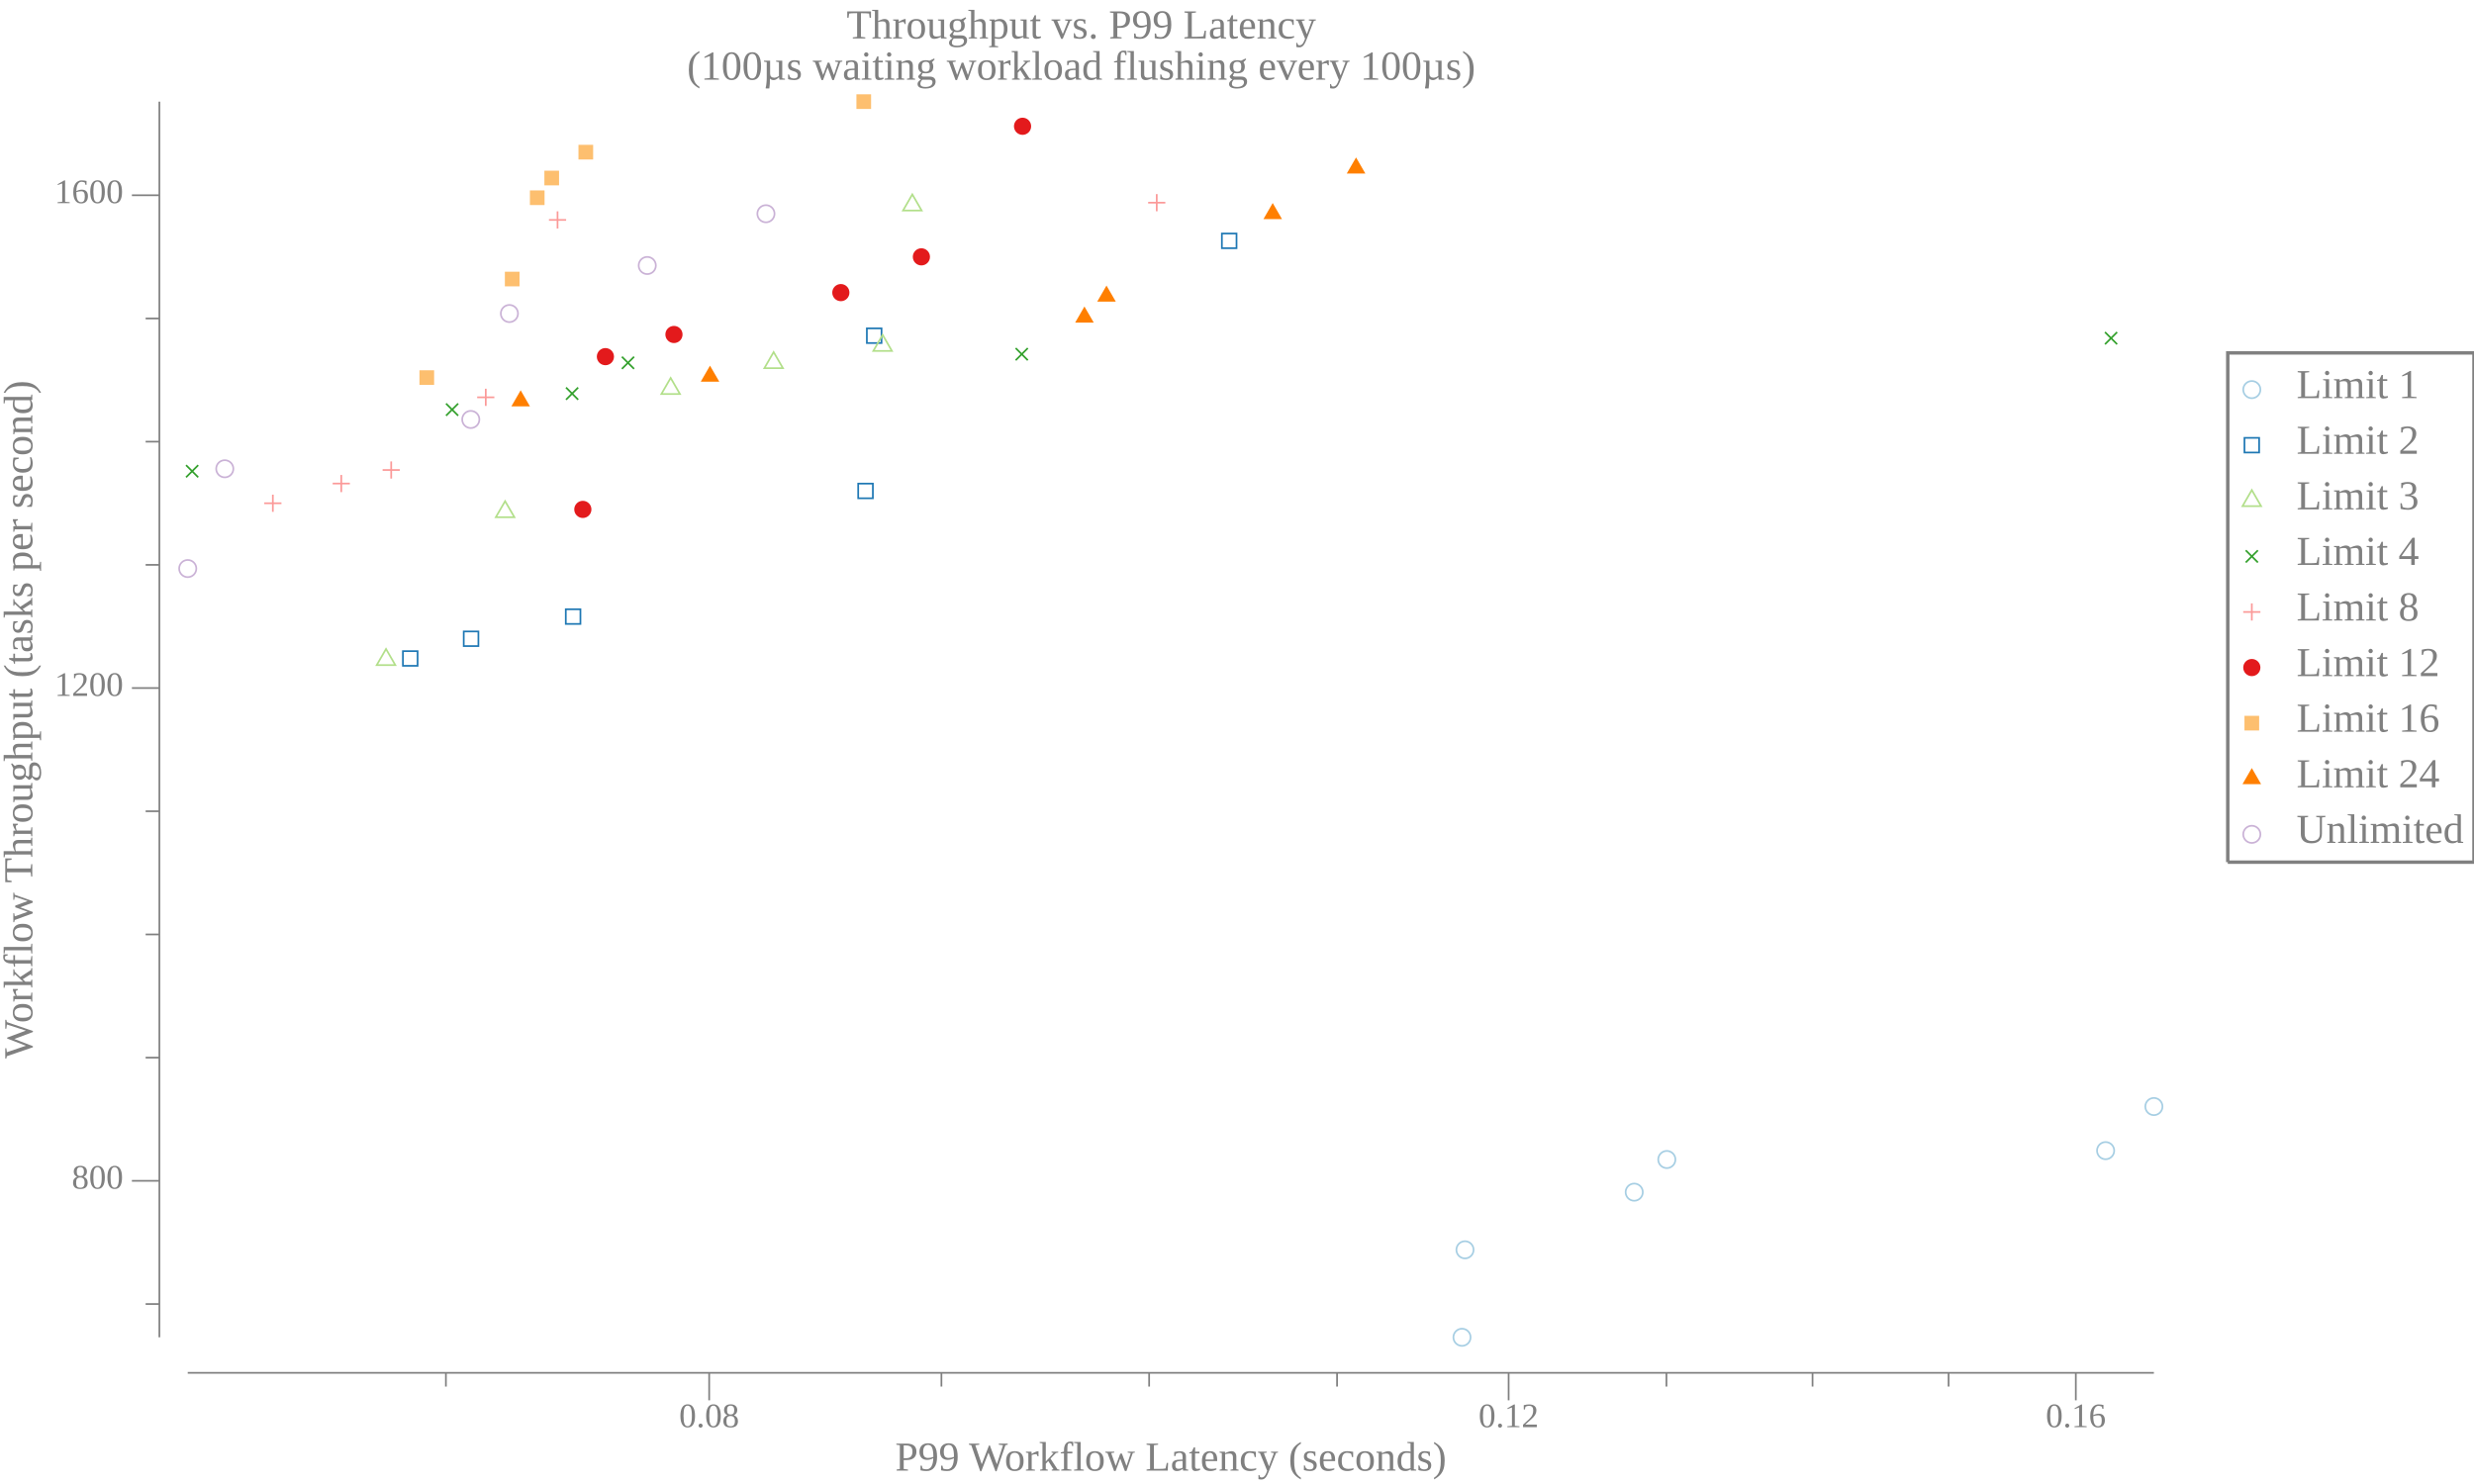
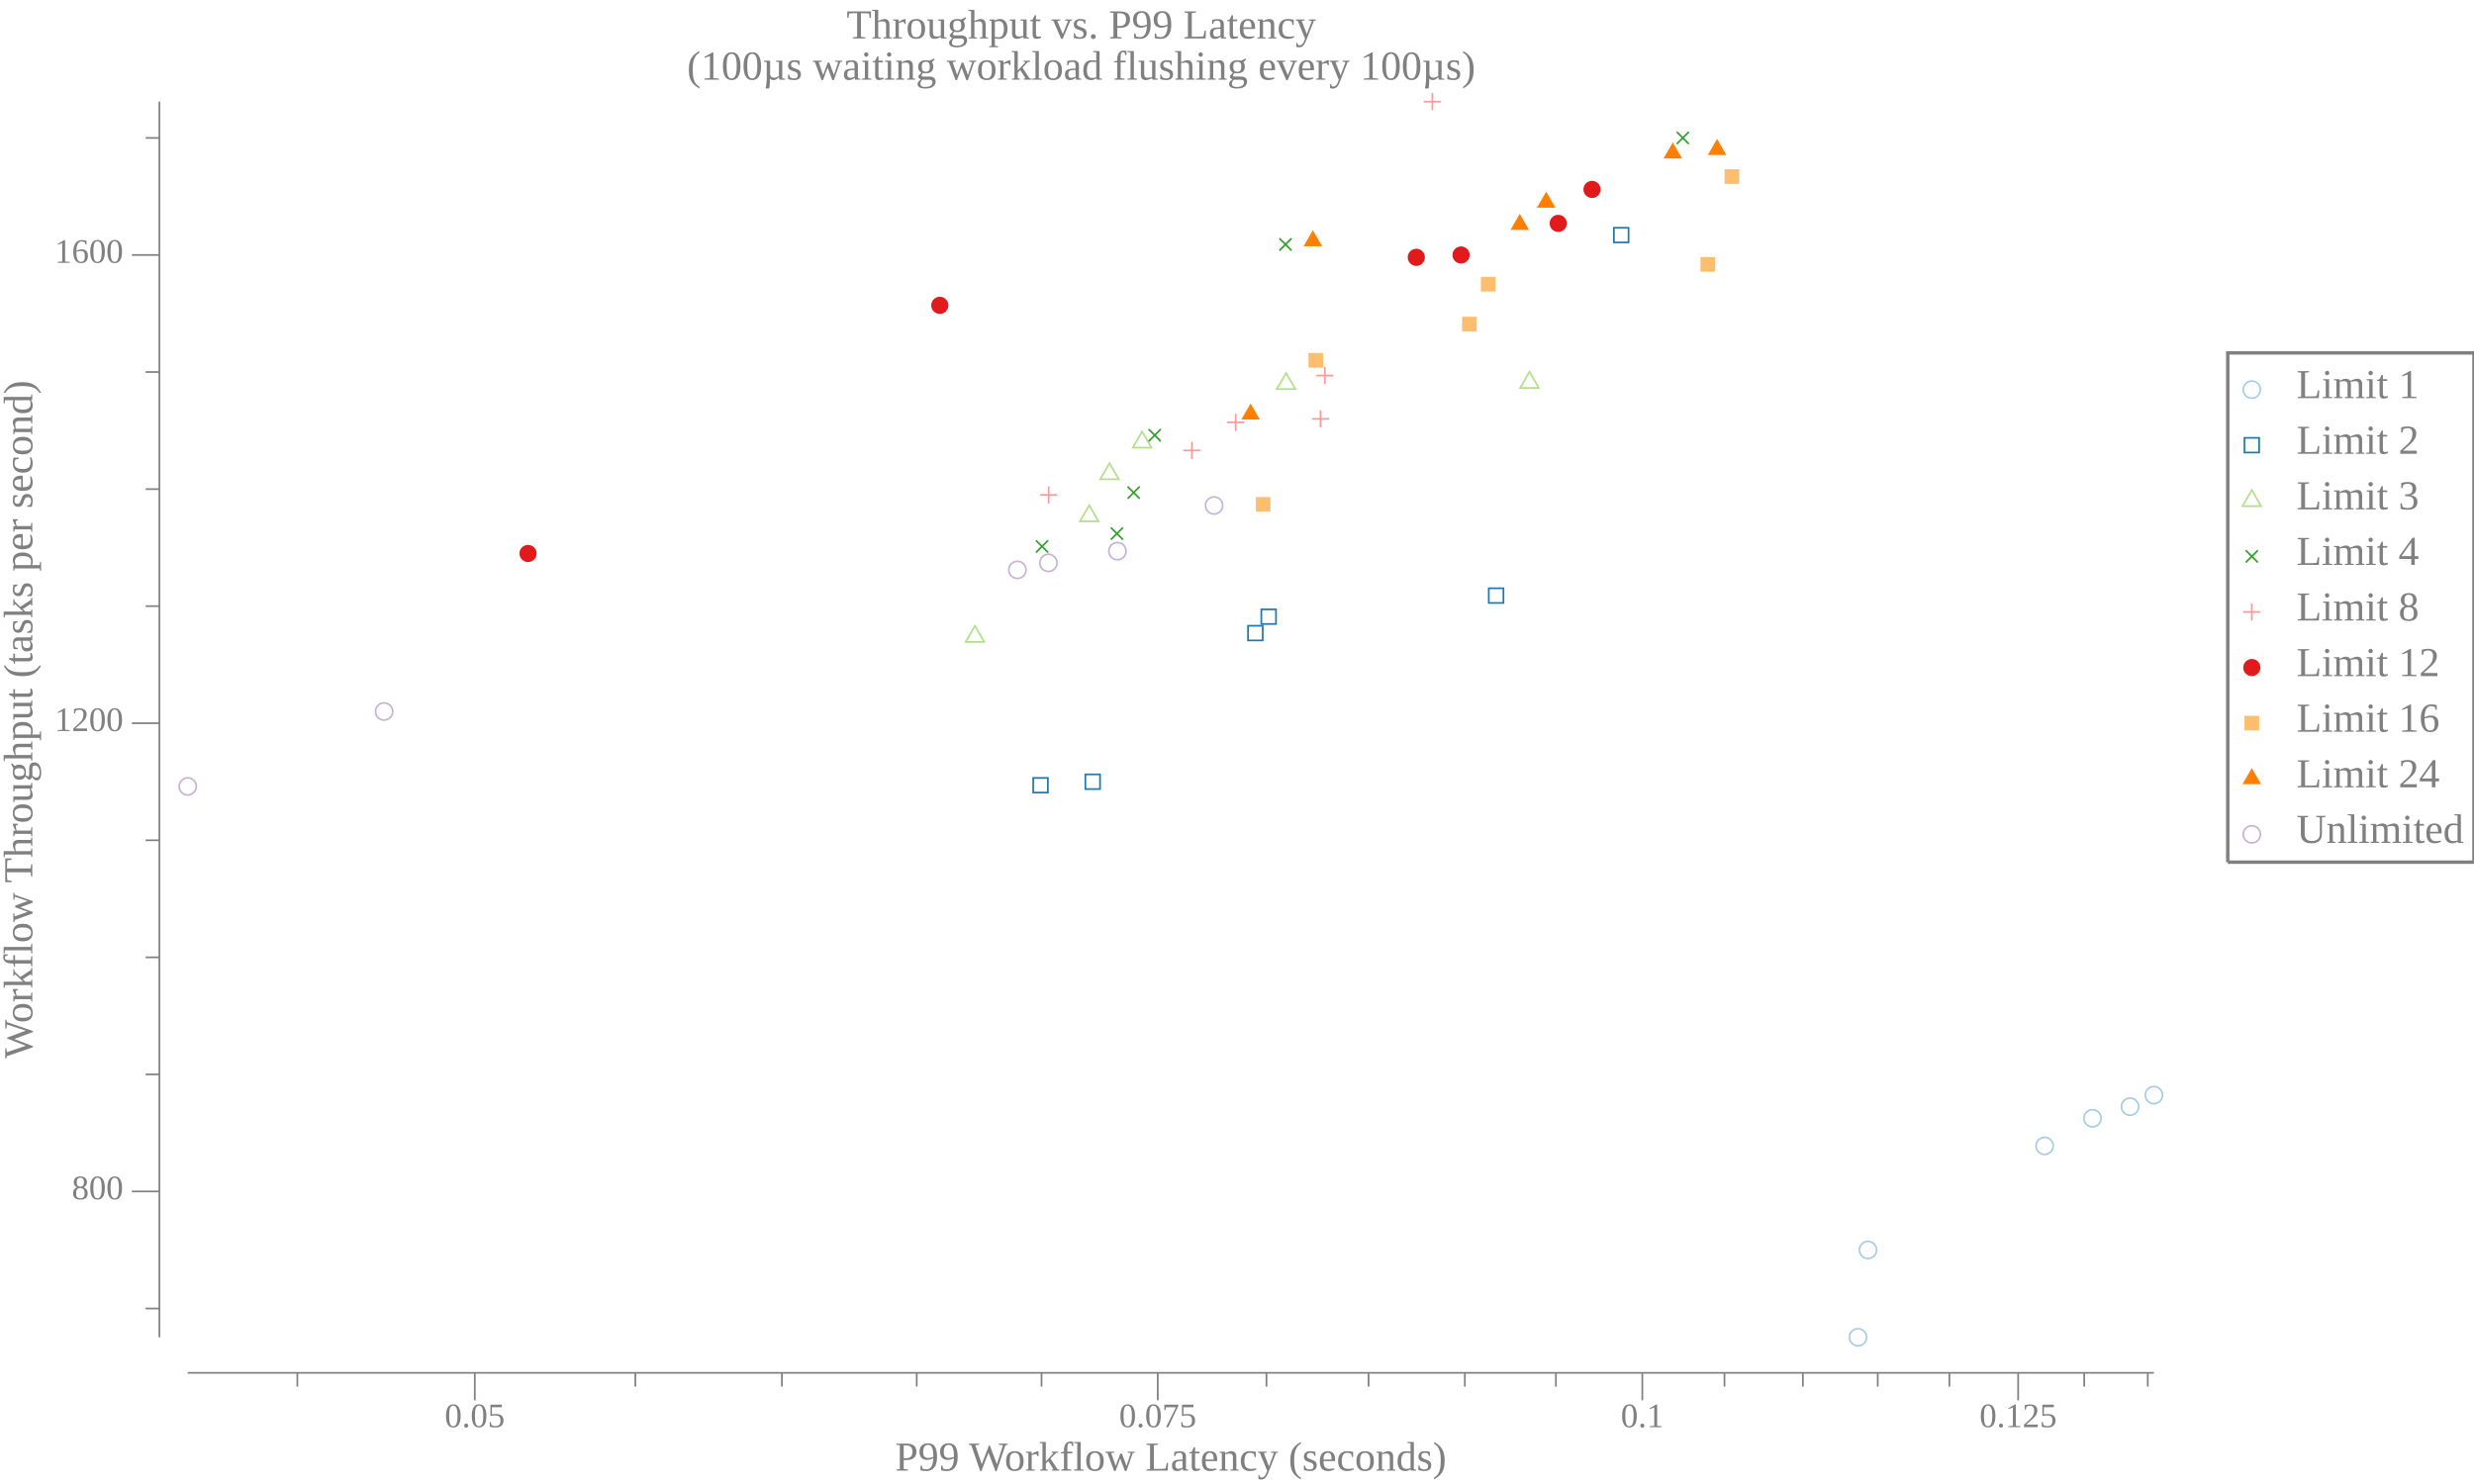
<svg xmlns="http://www.w3.org/2000/svg" width="720pt" height="432pt" viewBox="0 0 720 432">
  <g transform="scale(1, -1) translate(0, -432)">
    <path d="M657.84,318.58A2.5,2.5 0 1 1 652.84,318.58A2.5,2.5 0 1 1 657.84,318.58Z" style="fill:none;stroke:#A6CEE3;stroke-width:0.5" />
    <text x="668.34" y="-316.1" transform="scale(1, -1)" style="font-family:Liberation Serif;font-variant:normal;font-weight:normal;font-style:normal;font-size:12px;fill:#808080">Limit 1</text>
    <path d="M653.2,300.27L657.47,300.27L657.47,304.54L653.2,304.54Z" style="fill:none;stroke:#1F78B4;stroke-width:0.5" />
    <text x="668.34" y="-299.91" transform="scale(1, -1)" style="font-family:Liberation Serif;font-variant:normal;font-weight:normal;font-style:normal;font-size:12px;fill:#808080">Limit 2</text>
    <path d="M655.34,289.34L652.63,284.66L658.04,284.66Z" style="fill:none;stroke:#B2DF8A;stroke-width:0.5" />
    <text x="668.34" y="-283.73" transform="scale(1, -1)" style="font-family:Liberation Serif;font-variant:normal;font-weight:normal;font-style:normal;font-size:12px;fill:#808080">Limit 3</text>
    <path d="M653.57,268.27L657.11,271.8" style="fill:none;stroke:#33A02C;stroke-width:0.5" />
    <path d="M653.57,271.8L657.11,268.27" style="fill:none;stroke:#33A02C;stroke-width:0.5" />
    <text x="668.34" y="-267.55" transform="scale(1, -1)" style="font-family:Liberation Serif;font-variant:normal;font-weight:normal;font-style:normal;font-size:12px;fill:#808080">Limit 4</text>
    <path d="M655.34,256.35L655.34,251.35" style="fill:none;stroke:#FB9A99;stroke-width:0.5" />
    <path d="M652.84,253.85L657.84,253.85" style="fill:none;stroke:#FB9A99;stroke-width:0.5" />
    <text x="668.34" y="-251.36" transform="scale(1, -1)" style="font-family:Liberation Serif;font-variant:normal;font-weight:normal;font-style:normal;font-size:12px;fill:#808080">Limit 8</text>
    <path d="M657.84,237.67A2.5,2.5 0 1 1 652.84,237.67A2.5,2.5 0 1 1 657.84,237.67Z" style="fill:#E31A1C" />
    <text x="668.34" y="-235.18" transform="scale(1, -1)" style="font-family:Liberation Serif;font-variant:normal;font-weight:normal;font-style:normal;font-size:12px;fill:#808080">Limit 12</text>
    <path d="M653.2,219.35L657.47,219.35L657.47,223.62L653.2,223.62Z" style="fill:#FDBF6F" />
    <text x="668.34" y="-219" transform="scale(1, -1)" style="font-family:Liberation Serif;font-variant:normal;font-weight:normal;font-style:normal;font-size:12px;fill:#808080">Limit 16</text>
    <path d="M655.34,208.42L652.63,203.74L658.04,203.74Z" style="fill:#FF7F00" />
    <text x="668.34" y="-202.81" transform="scale(1, -1)" style="font-family:Liberation Serif;font-variant:normal;font-weight:normal;font-style:normal;font-size:12px;fill:#808080">Limit 24</text>
    <path d="M657.84,189.12A2.5,2.5 0 1 1 652.84,189.12A2.5,2.5 0 1 1 657.84,189.12Z" style="fill:none;stroke:#CAB2D6;stroke-width:0.5" />
    <text x="668.34" y="-186.63" transform="scale(1, -1)" style="font-family:Liberation Serif;font-variant:normal;font-weight:normal;font-style:normal;font-size:12px;fill:#808080">Unlimited</text>
    <path d="M648.34,181.02L648.34,329.27L720,329.27L720,181.02L648.34,181.02" style="fill:none;stroke:#808080" />
    <path d="M0,0L629.34,0L629.34,432L0,432Z" style="fill:#-8000000000000000-8000000000000000-8000000000000000;fill-opacity:0" />
    <text x="246.35" y="-420.81" transform="scale(1, -1)" style="font-family:Liberation Serif;font-variant:normal;font-weight:normal;font-style:normal;font-size:12px;fill:#808080">Throughput vs. P99 Latency</text>
    <text x="199.94" y="-408.81" transform="scale(1, -1)" style="font-family:Liberation Serif;font-variant:normal;font-weight:normal;font-style:normal;font-size:12px;fill:#808080">(100µs waiting workload flushing every 100µs)</text>
    <text x="260.52" y="-3.902" transform="scale(1, -1)" style="font-family:Liberation Serif;font-variant:normal;font-weight:normal;font-style:normal;font-size:12px;fill:#808080">P99 Workflow Latency (seconds)</text>
-     <text x="197.64" y="-16.541" transform="scale(1, -1)" style="font-family:Liberation Serif;font-variant:normal;font-weight:normal;font-style:normal;font-size:10px;fill:#808080">0.08</text>
-     <text x="430.3" y="-16.541" transform="scale(1, -1)" style="font-family:Liberation Serif;font-variant:normal;font-weight:normal;font-style:normal;font-size:10px;fill:#808080">0.12</text>
-     <text x="595.37" y="-16.541" transform="scale(1, -1)" style="font-family:Liberation Serif;font-variant:normal;font-weight:normal;font-style:normal;font-size:10px;fill:#808080">0.16</text>
-     <path d="M206.39,24.363L206.39,32.363" style="fill:none;stroke:#808080;stroke-width:0.5" />
-     <path d="M439.05,24.363L439.05,32.363" style="fill:none;stroke:#808080;stroke-width:0.5" />
-     <path d="M604.12,24.363L604.12,32.363" style="fill:none;stroke:#808080;stroke-width:0.5" />
-     <path d="M129.77,28.363L129.77,32.363" style="fill:none;stroke:#808080;stroke-width:0.5" />
-     <path d="M273.98,28.363L273.98,32.363" style="fill:none;stroke:#808080;stroke-width:0.5" />
-     <path d="M334.43,28.363L334.43,32.363" style="fill:none;stroke:#808080;stroke-width:0.5" />
-     <path d="M389.12,28.363L389.12,32.363" style="fill:none;stroke:#808080;stroke-width:0.5" />
-     <path d="M484.98,28.363L484.98,32.363" style="fill:none;stroke:#808080;stroke-width:0.5" />
-     <path d="M527.5,28.363L527.5,32.363" style="fill:none;stroke:#808080;stroke-width:0.5" />
-     <path d="M567.09,28.363L567.09,32.363" style="fill:none;stroke:#808080;stroke-width:0.5" />
+     <text x="129.43" y="-16.541" transform="scale(1, -1)" style="font-family:Liberation Serif;font-variant:normal;font-weight:normal;font-style:normal;font-size:10px;fill:#808080">0.05</text>
+     <text x="325.69" y="-16.541" transform="scale(1, -1)" style="font-family:Liberation Serif;font-variant:normal;font-weight:normal;font-style:normal;font-size:10px;fill:#808080">0.075</text>
+     <text x="471.71" y="-16.541" transform="scale(1, -1)" style="font-family:Liberation Serif;font-variant:normal;font-weight:normal;font-style:normal;font-size:10px;fill:#808080">0.1</text>
+     <text x="576.09" y="-16.541" transform="scale(1, -1)" style="font-family:Liberation Serif;font-variant:normal;font-weight:normal;font-style:normal;font-size:10px;fill:#808080">0.125</text>
+     <path d="M138.18,24.363L138.18,32.363" style="fill:none;stroke:#808080;stroke-width:0.5" />
+     <path d="M336.94,24.363L336.94,32.363" style="fill:none;stroke:#808080;stroke-width:0.5" />
+     <path d="M477.96,24.363L477.96,32.363" style="fill:none;stroke:#808080;stroke-width:0.5" />
+     <path d="M587.34,24.363L587.34,32.363" style="fill:none;stroke:#808080;stroke-width:0.5" />
+     <path d="M86.538,28.363L86.538,32.363" style="fill:none;stroke:#808080;stroke-width:0.5" />
+     <path d="M184.9,28.363L184.9,32.363" style="fill:none;stroke:#808080;stroke-width:0.5" />
+     <path d="M227.56,28.363L227.56,32.363" style="fill:none;stroke:#808080;stroke-width:0.5" />
+     <path d="M266.79,28.363L266.79,32.363" style="fill:none;stroke:#808080;stroke-width:0.5" />
+     <path d="M303.12,28.363L303.12,32.363" style="fill:none;stroke:#808080;stroke-width:0.5" />
+     <path d="M368.57,28.363L368.57,32.363" style="fill:none;stroke:#808080;stroke-width:0.5" />
+     <path d="M398.29,28.363L398.29,32.363" style="fill:none;stroke:#808080;stroke-width:0.5" />
+     <path d="M426.31,28.363L426.31,32.363" style="fill:none;stroke:#808080;stroke-width:0.5" />
+     <path d="M452.81,28.363L452.81,32.363" style="fill:none;stroke:#808080;stroke-width:0.5" />
+     <path d="M501.87,28.363L501.87,32.363" style="fill:none;stroke:#808080;stroke-width:0.5" />
+     <path d="M524.68,28.363L524.68,32.363" style="fill:none;stroke:#808080;stroke-width:0.5" />
+     <path d="M546.47,28.363L546.47,32.363" style="fill:none;stroke:#808080;stroke-width:0.5" />
+     <path d="M567.33,28.363L567.33,32.363" style="fill:none;stroke:#808080;stroke-width:0.5" />
+     <path d="M606.56,28.363L606.56,32.363" style="fill:none;stroke:#808080;stroke-width:0.5" />
+     <path d="M625.06,28.363L625.06,32.363" style="fill:none;stroke:#808080;stroke-width:0.5" />
    <path d="M54.635,32.363L626.84,32.363" style="fill:none;stroke:#808080;stroke-width:0.5" />
    <g transform="rotate(90)">
      <text x="123.84" y="9.387" transform="scale(1, -1)" style="font-family:Liberation Serif;font-variant:normal;font-weight:normal;font-style:normal;font-size:12px;fill:#808080">Workflow Throughput (tasks per second)</text>
    </g>
-     <text x="20.885" y="-85.969" transform="scale(1, -1)" style="font-family:Liberation Serif;font-variant:normal;font-weight:normal;font-style:normal;font-size:10px;fill:#808080">800</text>
-     <text x="15.885" y="-229.42" transform="scale(1, -1)" style="font-family:Liberation Serif;font-variant:normal;font-weight:normal;font-style:normal;font-size:10px;fill:#808080">1200</text>
-     <text x="15.885" y="-372.87" transform="scale(1, -1)" style="font-family:Liberation Serif;font-variant:normal;font-weight:normal;font-style:normal;font-size:10px;fill:#808080">1600</text>
-     <path d="M38.385,88.255L46.385,88.255" style="fill:none;stroke:#808080;stroke-width:0.5" />
-     <path d="M38.385,231.71L46.385,231.71" style="fill:none;stroke:#808080;stroke-width:0.5" />
-     <path d="M38.385,375.16L46.385,375.16" style="fill:none;stroke:#808080;stroke-width:0.5" />
-     <path d="M42.385,52.392L46.385,52.392" style="fill:none;stroke:#808080;stroke-width:0.5" />
-     <path d="M42.385,124.12L46.385,124.12" style="fill:none;stroke:#808080;stroke-width:0.5" />
-     <path d="M42.385,159.98L46.385,159.98" style="fill:none;stroke:#808080;stroke-width:0.5" />
-     <path d="M42.385,195.84L46.385,195.84" style="fill:none;stroke:#808080;stroke-width:0.5" />
-     <path d="M42.385,267.57L46.385,267.57" style="fill:none;stroke:#808080;stroke-width:0.5" />
-     <path d="M42.385,303.43L46.385,303.43" style="fill:none;stroke:#808080;stroke-width:0.5" />
-     <path d="M42.385,339.29L46.385,339.29" style="fill:none;stroke:#808080;stroke-width:0.5" />
+     <text x="20.885" y="-82.882" transform="scale(1, -1)" style="font-family:Liberation Serif;font-variant:normal;font-weight:normal;font-style:normal;font-size:10px;fill:#808080">800</text>
+     <text x="15.885" y="-219.18" transform="scale(1, -1)" style="font-family:Liberation Serif;font-variant:normal;font-weight:normal;font-style:normal;font-size:10px;fill:#808080">1200</text>
+     <text x="15.885" y="-355.49" transform="scale(1, -1)" style="font-family:Liberation Serif;font-variant:normal;font-weight:normal;font-style:normal;font-size:10px;fill:#808080">1600</text>
+     <path d="M38.385,85.167L46.385,85.167" style="fill:none;stroke:#808080;stroke-width:0.5" />
+     <path d="M38.385,221.47L46.385,221.47" style="fill:none;stroke:#808080;stroke-width:0.5" />
+     <path d="M38.385,357.77L46.385,357.77" style="fill:none;stroke:#808080;stroke-width:0.5" />
+     <path d="M42.385,51.092L46.385,51.092" style="fill:none;stroke:#808080;stroke-width:0.5" />
+     <path d="M42.385,119.24L46.385,119.24" style="fill:none;stroke:#808080;stroke-width:0.5" />
+     <path d="M42.385,153.32L46.385,153.32" style="fill:none;stroke:#808080;stroke-width:0.5" />
+     <path d="M42.385,187.39L46.385,187.39" style="fill:none;stroke:#808080;stroke-width:0.5" />
+     <path d="M42.385,255.55L46.385,255.55" style="fill:none;stroke:#808080;stroke-width:0.5" />
+     <path d="M42.385,289.62L46.385,289.62" style="fill:none;stroke:#808080;stroke-width:0.5" />
+     <path d="M42.385,323.7L46.385,323.7" style="fill:none;stroke:#808080;stroke-width:0.5" />
+     <path d="M42.385,391.85L46.385,391.85" style="fill:none;stroke:#808080;stroke-width:0.5" />
    <path d="M46.385,42.709L46.385,402.41" style="fill:none;stroke:#808080;stroke-width:0.5" />
-     <path d="M427.98,42.709A2.5,2.5 0 1 1 422.98,42.709A2.5,2.5 0 1 1 427.98,42.709Z" style="fill:none;stroke:#A6CEE3;stroke-width:0.5" />
-     <path d="M428.85,68.172A2.5,2.5 0 1 1 423.85,68.172A2.5,2.5 0 1 1 428.85,68.172Z" style="fill:none;stroke:#A6CEE3;stroke-width:0.5" />
-     <path d="M478.1,84.955A2.5,2.5 0 1 1 473.1,84.955A2.5,2.5 0 1 1 478.1,84.955Z" style="fill:none;stroke:#A6CEE3;stroke-width:0.5" />
-     <path d="M487.59,94.459A2.5,2.5 0 1 1 482.59,94.459A2.5,2.5 0 1 1 487.59,94.459Z" style="fill:none;stroke:#A6CEE3;stroke-width:0.5" />
-     <path d="M615.29,97.041A2.5,2.5 0 1 1 610.29,97.041A2.5,2.5 0 1 1 615.29,97.041Z" style="fill:none;stroke:#A6CEE3;stroke-width:0.5" />
-     <path d="M629.34,109.88A2.5,2.5 0 1 1 624.34,109.88A2.5,2.5 0 1 1 629.34,109.88Z" style="fill:none;stroke:#A6CEE3;stroke-width:0.5" />
-     <path d="M117.26,238.18L121.53,238.18L121.53,242.45L117.26,242.45Z" style="fill:none;stroke:#1F78B4;stroke-width:0.5" />
-     <path d="M134.96,243.92L139.23,243.92L139.23,248.18L134.96,248.18Z" style="fill:none;stroke:#1F78B4;stroke-width:0.5" />
-     <path d="M164.66,250.37L168.92,250.37L168.92,254.64L164.66,254.64Z" style="fill:none;stroke:#1F78B4;stroke-width:0.5" />
-     <path d="M249.76,286.95L254.03,286.95L254.03,291.22L249.76,291.22Z" style="fill:none;stroke:#1F78B4;stroke-width:0.5" />
-     <path d="M252.28,332.14L256.55,332.14L256.55,336.41L252.28,336.41Z" style="fill:none;stroke:#1F78B4;stroke-width:0.5" />
-     <path d="M355.6,359.75L359.86,359.75L359.86,364.02L355.6,364.02Z" style="fill:none;stroke:#1F78B4;stroke-width:0.5" />
-     <path d="M112.34,243.08L109.63,238.39L115.05,238.39Z" style="fill:none;stroke:#B2DF8A;stroke-width:0.5" />
-     <path d="M147,286.11L144.29,281.43L149.71,281.43Z" style="fill:none;stroke:#B2DF8A;stroke-width:0.5" />
-     <path d="M195.18,321.98L192.47,317.29L197.89,317.29Z" style="fill:none;stroke:#B2DF8A;stroke-width:0.5" />
-     <path d="M225.15,329.51L222.45,324.82L227.86,324.82Z" style="fill:none;stroke:#B2DF8A;stroke-width:0.5" />
-     <path d="M256.87,334.53L254.16,329.84L259.57,329.84Z" style="fill:none;stroke:#B2DF8A;stroke-width:0.5" />
-     <path d="M265.51,375.41L262.81,370.72L268.22,370.72Z" style="fill:none;stroke:#B2DF8A;stroke-width:0.5" />
-     <path d="M54.146,293.06L57.681,296.59" style="fill:none;stroke:#33A02C;stroke-width:0.5" />
-     <path d="M54.146,296.59L57.681,293.06" style="fill:none;stroke:#33A02C;stroke-width:0.5" />
-     <path d="M129.81,310.99L133.34,314.52" style="fill:none;stroke:#33A02C;stroke-width:0.5" />
-     <path d="M129.81,314.52L133.34,310.99" style="fill:none;stroke:#33A02C;stroke-width:0.5" />
-     <path d="M164.73,315.65L168.26,319.19" style="fill:none;stroke:#33A02C;stroke-width:0.5" />
-     <path d="M164.73,319.19L168.26,315.65" style="fill:none;stroke:#33A02C;stroke-width:0.5" />
-     <path d="M180.99,324.62L184.53,328.15" style="fill:none;stroke:#33A02C;stroke-width:0.5" />
-     <path d="M180.99,328.15L184.53,324.62" style="fill:none;stroke:#33A02C;stroke-width:0.5" />
-     <path d="M295.59,327.13L299.12,330.66" style="fill:none;stroke:#33A02C;stroke-width:0.5" />
-     <path d="M295.59,330.66L299.12,327.13" style="fill:none;stroke:#33A02C;stroke-width:0.5" />
-     <path d="M612.61,331.79L616.14,335.32" style="fill:none;stroke:#33A02C;stroke-width:0.5" />
-     <path d="M612.61,335.32L616.14,331.79" style="fill:none;stroke:#33A02C;stroke-width:0.5" />
-     <path d="M79.407,288L79.407,283" style="fill:none;stroke:#FB9A99;stroke-width:0.5" />
-     <path d="M76.907,285.5L81.907,285.5" style="fill:none;stroke:#FB9A99;stroke-width:0.5" />
-     <path d="M99.319,293.74L99.319,288.74" style="fill:none;stroke:#FB9A99;stroke-width:0.5" />
-     <path d="M96.819,291.24L101.82,291.24" style="fill:none;stroke:#FB9A99;stroke-width:0.5" />
-     <path d="M113.85,297.68L113.85,292.68" style="fill:none;stroke:#FB9A99;stroke-width:0.5" />
-     <path d="M111.35,295.18L116.35,295.18" style="fill:none;stroke:#FB9A99;stroke-width:0.5" />
-     <path d="M141.37,318.84L141.37,313.84" style="fill:none;stroke:#FB9A99;stroke-width:0.5" />
-     <path d="M138.87,316.34L143.87,316.34" style="fill:none;stroke:#FB9A99;stroke-width:0.5" />
-     <path d="M162.26,370.48L162.26,365.48" style="fill:none;stroke:#FB9A99;stroke-width:0.5" />
-     <path d="M159.76,367.98L164.76,367.98" style="fill:none;stroke:#FB9A99;stroke-width:0.5" />
-     <path d="M336.64,375.5L336.64,370.5" style="fill:none;stroke:#FB9A99;stroke-width:0.5" />
-     <path d="M334.14,373L339.14,373" style="fill:none;stroke:#FB9A99;stroke-width:0.5" />
-     <path d="M172.12,283.71A2.5,2.5 0 1 1 167.12,283.71A2.5,2.5 0 1 1 172.12,283.71Z" style="fill:#E31A1C" />
-     <path d="M178.69,328.18A2.5,2.5 0 1 1 173.69,328.18A2.5,2.5 0 1 1 178.69,328.18Z" style="fill:#E31A1C" />
-     <path d="M198.64,334.63A2.5,2.5 0 1 1 193.64,334.63A2.5,2.5 0 1 1 198.64,334.63Z" style="fill:#E31A1C" />
-     <path d="M247.21,346.82A2.5,2.5 0 1 1 242.21,346.82A2.5,2.5 0 1 1 247.21,346.82Z" style="fill:#E31A1C" />
-     <path d="M270.65,357.23A2.5,2.5 0 1 1 265.65,357.23A2.5,2.5 0 1 1 270.65,357.23Z" style="fill:#E31A1C" />
-     <path d="M300.09,395.24A2.5,2.5 0 1 1 295.09,395.24A2.5,2.5 0 1 1 300.09,395.24Z" style="fill:#E31A1C" />
-     <path d="M122.07,319.95L126.34,319.95L126.34,324.21L122.07,324.21Z" style="fill:#FDBF6F" />
-     <path d="M146.93,348.64L151.2,348.64L151.2,352.9L146.93,352.9Z" style="fill:#FDBF6F" />
-     <path d="M154.22,372.31L158.48,372.31L158.48,376.57L154.22,376.57Z" style="fill:#FDBF6F" />
-     <path d="M158.43,378.04L162.7,378.04L162.7,382.31L158.43,382.31Z" style="fill:#FDBF6F" />
-     <path d="M168.35,385.57L172.62,385.57L172.62,389.84L168.35,389.84Z" style="fill:#FDBF6F" />
-     <path d="M249.24,400.28L253.51,400.28L253.51,404.55L249.24,404.55Z" style="fill:#FDBF6F" />
-     <path d="M151.53,318.39L148.82,313.7L154.23,313.7Z" style="fill:#FF7F00" />
-     <path d="M206.63,325.56L203.93,320.88L209.34,320.88Z" style="fill:#FF7F00" />
-     <path d="M315.6,342.78L312.9,338.09L318.31,338.09Z" style="fill:#FF7F00" />
-     <path d="M322.02,348.87L319.32,344.19L324.73,344.19Z" style="fill:#FF7F00" />
-     <path d="M370.39,372.9L367.69,368.21L373.1,368.21Z" style="fill:#FF7F00" />
-     <path d="M394.65,386.17L391.94,381.48L397.36,381.48Z" style="fill:#FF7F00" />
-     <path d="M57.135,266.49A2.5,2.5 0 1 1 52.135,266.49A2.5,2.5 0 1 1 57.135,266.49Z" style="fill:none;stroke:#CAB2D6;stroke-width:0.5" />
-     <path d="M67.915,295.54A2.5,2.5 0 1 1 62.915,295.54A2.5,2.5 0 1 1 67.915,295.54Z" style="fill:none;stroke:#CAB2D6;stroke-width:0.5" />
-     <path d="M139.51,309.89A2.5,2.5 0 1 1 134.51,309.89A2.5,2.5 0 1 1 139.51,309.89Z" style="fill:none;stroke:#CAB2D6;stroke-width:0.5" />
-     <path d="M150.75,340.73A2.5,2.5 0 1 1 145.75,340.73A2.5,2.5 0 1 1 150.75,340.73Z" style="fill:none;stroke:#CAB2D6;stroke-width:0.5" />
-     <path d="M190.87,354.71A2.5,2.5 0 1 1 185.87,354.71A2.5,2.5 0 1 1 190.87,354.71Z" style="fill:none;stroke:#CAB2D6;stroke-width:0.5" />
-     <path d="M225.41,369.78A2.5,2.5 0 1 1 220.41,369.78A2.5,2.5 0 1 1 225.41,369.78Z" style="fill:none;stroke:#CAB2D6;stroke-width:0.5" />
+     <path d="M543.23,42.709A2.5,2.5 0 1 1 538.23,42.709A2.5,2.5 0 1 1 543.23,42.709Z" style="fill:none;stroke:#A6CEE3;stroke-width:0.5" />
+     <path d="M546.13,68.129A2.5,2.5 0 1 1 541.13,68.129A2.5,2.5 0 1 1 546.13,68.129Z" style="fill:none;stroke:#A6CEE3;stroke-width:0.5" />
+     <path d="M597.54,98.423A2.5,2.5 0 1 1 592.54,98.423A2.5,2.5 0 1 1 597.54,98.423Z" style="fill:none;stroke:#A6CEE3;stroke-width:0.5" />
+     <path d="M611.48,106.46A2.5,2.5 0 1 1 606.48,106.46A2.5,2.5 0 1 1 611.48,106.46Z" style="fill:none;stroke:#A6CEE3;stroke-width:0.5" />
+     <path d="M622.4,109.84A2.5,2.5 0 1 1 617.4,109.84A2.5,2.5 0 1 1 622.4,109.84Z" style="fill:none;stroke:#A6CEE3;stroke-width:0.5" />
+     <path d="M629.34,113.21A2.5,2.5 0 1 1 624.34,113.21A2.5,2.5 0 1 1 629.34,113.21Z" style="fill:none;stroke:#A6CEE3;stroke-width:0.5" />
+     <path d="M300.69,201.28L304.96,201.28L304.96,205.54L300.69,205.54Z" style="fill:none;stroke:#1F78B4;stroke-width:0.5" />
+     <path d="M315.87,202.3L320.14,202.3L320.14,206.57L315.87,206.57Z" style="fill:none;stroke:#1F78B4;stroke-width:0.5" />
+     <path d="M363.21,245.57L367.48,245.57L367.48,249.84L363.21,249.84Z" style="fill:none;stroke:#1F78B4;stroke-width:0.5" />
+     <path d="M367.08,250.35L371.35,250.35L371.35,254.61L367.08,254.61Z" style="fill:none;stroke:#1F78B4;stroke-width:0.5" />
+     <path d="M433.27,256.48L437.54,256.48L437.54,260.75L433.27,260.75Z" style="fill:none;stroke:#1F78B4;stroke-width:0.5" />
+     <path d="M469.69,361.43L473.95,361.43L473.95,365.7L469.69,365.7Z" style="fill:none;stroke:#1F78B4;stroke-width:0.5" />
+     <path d="M283.73,249.81L281.03,245.12L286.44,245.12Z" style="fill:none;stroke:#B2DF8A;stroke-width:0.5" />
+     <path d="M317,284.91L314.29,280.22L319.7,280.22Z" style="fill:none;stroke:#B2DF8A;stroke-width:0.5" />
+     <path d="M322.9,297.18L320.19,292.49L325.6,292.49Z" style="fill:none;stroke:#B2DF8A;stroke-width:0.5" />
+     <path d="M332.38,306.38L329.68,301.69L335.09,301.69Z" style="fill:none;stroke:#B2DF8A;stroke-width:0.5" />
+     <path d="M374.28,323.41L371.58,318.73L376.99,318.73Z" style="fill:none;stroke:#B2DF8A;stroke-width:0.5" />
+     <path d="M445.12,323.76L442.42,319.07L447.83,319.07Z" style="fill:none;stroke:#B2DF8A;stroke-width:0.5" />
+     <path d="M301.49,271.16L305.03,274.69" style="fill:none;stroke:#33A02C;stroke-width:0.5" />
+     <path d="M301.49,274.69L305.03,271.16" style="fill:none;stroke:#33A02C;stroke-width:0.5" />
+     <path d="M323.28,274.9L326.82,278.44" style="fill:none;stroke:#33A02C;stroke-width:0.5" />
+     <path d="M323.28,278.44L326.82,274.9" style="fill:none;stroke:#33A02C;stroke-width:0.5" />
+     <path d="M328.16,286.83L331.69,290.37" style="fill:none;stroke:#33A02C;stroke-width:0.5" />
+     <path d="M328.16,290.37L331.69,286.83" style="fill:none;stroke:#33A02C;stroke-width:0.5" />
+     <path d="M334.28,303.53L337.81,307.06" style="fill:none;stroke:#33A02C;stroke-width:0.5" />
+     <path d="M334.28,307.06L337.81,303.53" style="fill:none;stroke:#33A02C;stroke-width:0.5" />
+     <path d="M372.34,359.07L375.88,362.61" style="fill:none;stroke:#33A02C;stroke-width:0.5" />
+     <path d="M372.34,362.61L375.88,359.07" style="fill:none;stroke:#33A02C;stroke-width:0.5" />
+     <path d="M487.97,390.08L491.51,393.62" style="fill:none;stroke:#33A02C;stroke-width:0.5" />
+     <path d="M487.97,393.62L491.51,390.08" style="fill:none;stroke:#33A02C;stroke-width:0.5" />
+     <path d="M305.19,290.42L305.19,285.42" style="fill:none;stroke:#FB9A99;stroke-width:0.5" />
+     <path d="M302.69,287.92L307.69,287.92" style="fill:none;stroke:#FB9A99;stroke-width:0.5" />
+     <path d="M346.87,303.37L346.87,298.37" style="fill:none;stroke:#FB9A99;stroke-width:0.5" />
+     <path d="M344.37,300.87L349.37,300.87" style="fill:none;stroke:#FB9A99;stroke-width:0.5" />
+     <path d="M359.62,311.54L359.62,306.54" style="fill:none;stroke:#FB9A99;stroke-width:0.5" />
+     <path d="M357.12,309.04L362.12,309.04" style="fill:none;stroke:#FB9A99;stroke-width:0.5" />
+     <path d="M384.31,312.57L384.31,307.57" style="fill:none;stroke:#FB9A99;stroke-width:0.5" />
+     <path d="M381.81,310.07L386.81,310.07" style="fill:none;stroke:#FB9A99;stroke-width:0.5" />
+     <path d="M385.57,325.17L385.57,320.17" style="fill:none;stroke:#FB9A99;stroke-width:0.5" />
+     <path d="M383.07,322.67L388.07,322.67" style="fill:none;stroke:#FB9A99;stroke-width:0.5" />
+     <path d="M416.87,404.91L416.87,399.91" style="fill:none;stroke:#FB9A99;stroke-width:0.5" />
+     <path d="M414.37,402.41L419.37,402.41" style="fill:none;stroke:#FB9A99;stroke-width:0.5" />
+     <path d="M156.17,270.88A2.5,2.5 0 1 1 151.17,270.88A2.5,2.5 0 1 1 156.17,270.88Z" style="fill:#E31A1C" />
+     <path d="M276.01,343.12A2.5,2.5 0 1 1 271.01,343.12A2.5,2.5 0 1 1 276.01,343.12Z" style="fill:#E31A1C" />
+     <path d="M414.68,357.09A2.5,2.5 0 1 1 409.68,357.09A2.5,2.5 0 1 1 414.68,357.09Z" style="fill:#E31A1C" />
+     <path d="M427.71,357.77A2.5,2.5 0 1 1 422.71,357.77A2.5,2.5 0 1 1 427.71,357.77Z" style="fill:#E31A1C" />
+     <path d="M455.99,366.97A2.5,2.5 0 1 1 450.99,366.97A2.5,2.5 0 1 1 455.99,366.97Z" style="fill:#E31A1C" />
+     <path d="M465.82,376.86A2.5,2.5 0 1 1 460.82,376.86A2.5,2.5 0 1 1 465.82,376.86Z" style="fill:#E31A1C" />
+     <path d="M365.47,283.06L369.74,283.06L369.74,287.33L365.47,287.33Z" style="fill:#FDBF6F" />
+     <path d="M380.8,324.97L385.07,324.97L385.07,329.24L380.8,329.24Z" style="fill:#FDBF6F" />
+     <path d="M425.5,335.53L429.77,335.53L429.77,339.8L425.5,339.8Z" style="fill:#FDBF6F" />
+     <path d="M430.98,347.12L435.25,347.12L435.25,351.39L430.98,351.39Z" style="fill:#FDBF6F" />
+     <path d="M494.88,352.91L499.15,352.91L499.15,357.18L494.88,357.18Z" style="fill:#FDBF6F" />
+     <path d="M501.9,378.47L506.17,378.47L506.17,382.74L501.9,382.74Z" style="fill:#FDBF6F" />
+     <path d="M363.95,314.55L361.25,309.87L366.66,309.87Z" style="fill:#FF7F00" />
+     <path d="M382.08,364.99L379.37,360.3L384.79,360.3Z" style="fill:#FF7F00" />
+     <path d="M442.29,369.76L439.59,365.07L445,365.07Z" style="fill:#FF7F00" />
+     <path d="M449.98,376.23L447.28,371.54L452.69,371.54Z" style="fill:#FF7F00" />
+     <path d="M486.83,390.54L484.12,385.86L489.53,385.86Z" style="fill:#FF7F00" />
+     <path d="M499.71,391.57L497.01,386.88L502.42,386.88Z" style="fill:#FF7F00" />
+     <path d="M57.135,203.07A2.5,2.5 0 1 1 52.135,203.07A2.5,2.5 0 1 1 57.135,203.07Z" style="fill:none;stroke:#CAB2D6;stroke-width:0.5" />
+     <path d="M114.28,224.88A2.5,2.5 0 1 1 109.28,224.88A2.5,2.5 0 1 1 114.28,224.88Z" style="fill:none;stroke:#CAB2D6;stroke-width:0.5" />
+     <path d="M298.6,266.11A2.5,2.5 0 1 1 293.6,266.11A2.5,2.5 0 1 1 298.6,266.11Z" style="fill:none;stroke:#CAB2D6;stroke-width:0.5" />
+     <path d="M307.62,268.15A2.5,2.5 0 1 1 302.62,268.15A2.5,2.5 0 1 1 307.62,268.15Z" style="fill:none;stroke:#CAB2D6;stroke-width:0.5" />
+     <path d="M327.71,271.56A2.5,2.5 0 1 1 322.71,271.56A2.5,2.5 0 1 1 327.71,271.56Z" style="fill:none;stroke:#CAB2D6;stroke-width:0.5" />
+     <path d="M355.83,284.85A2.5,2.5 0 1 1 350.83,284.85A2.5,2.5 0 1 1 355.83,284.85Z" style="fill:none;stroke:#CAB2D6;stroke-width:0.5" />
  </g>
</svg>
